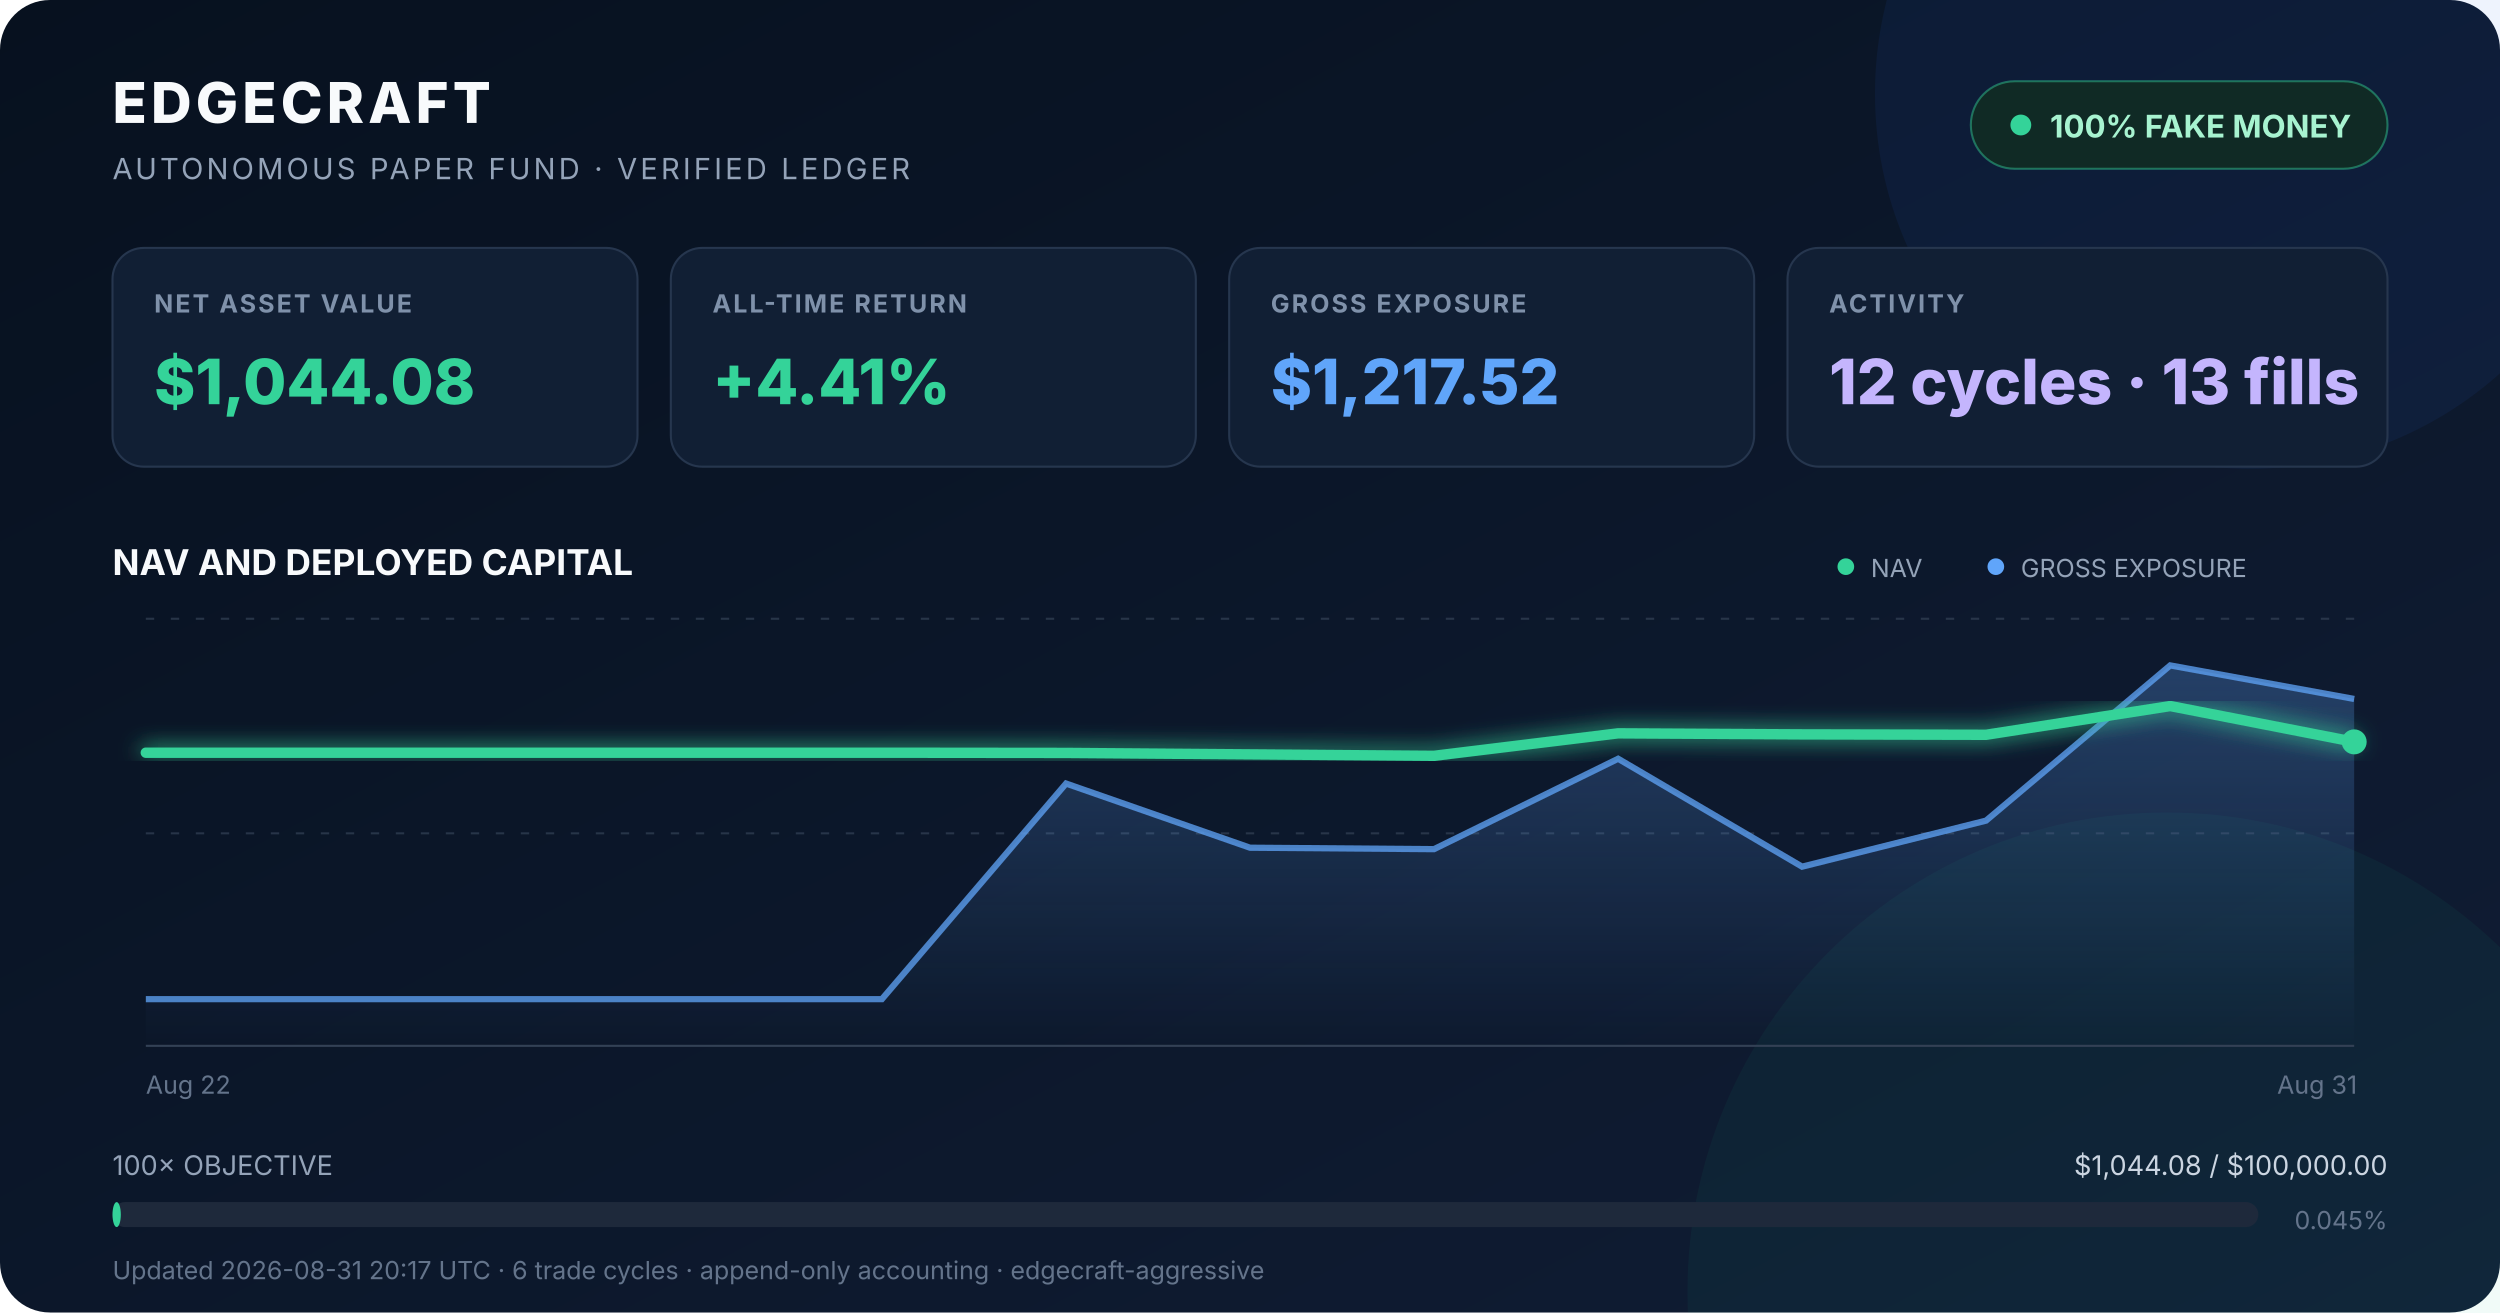
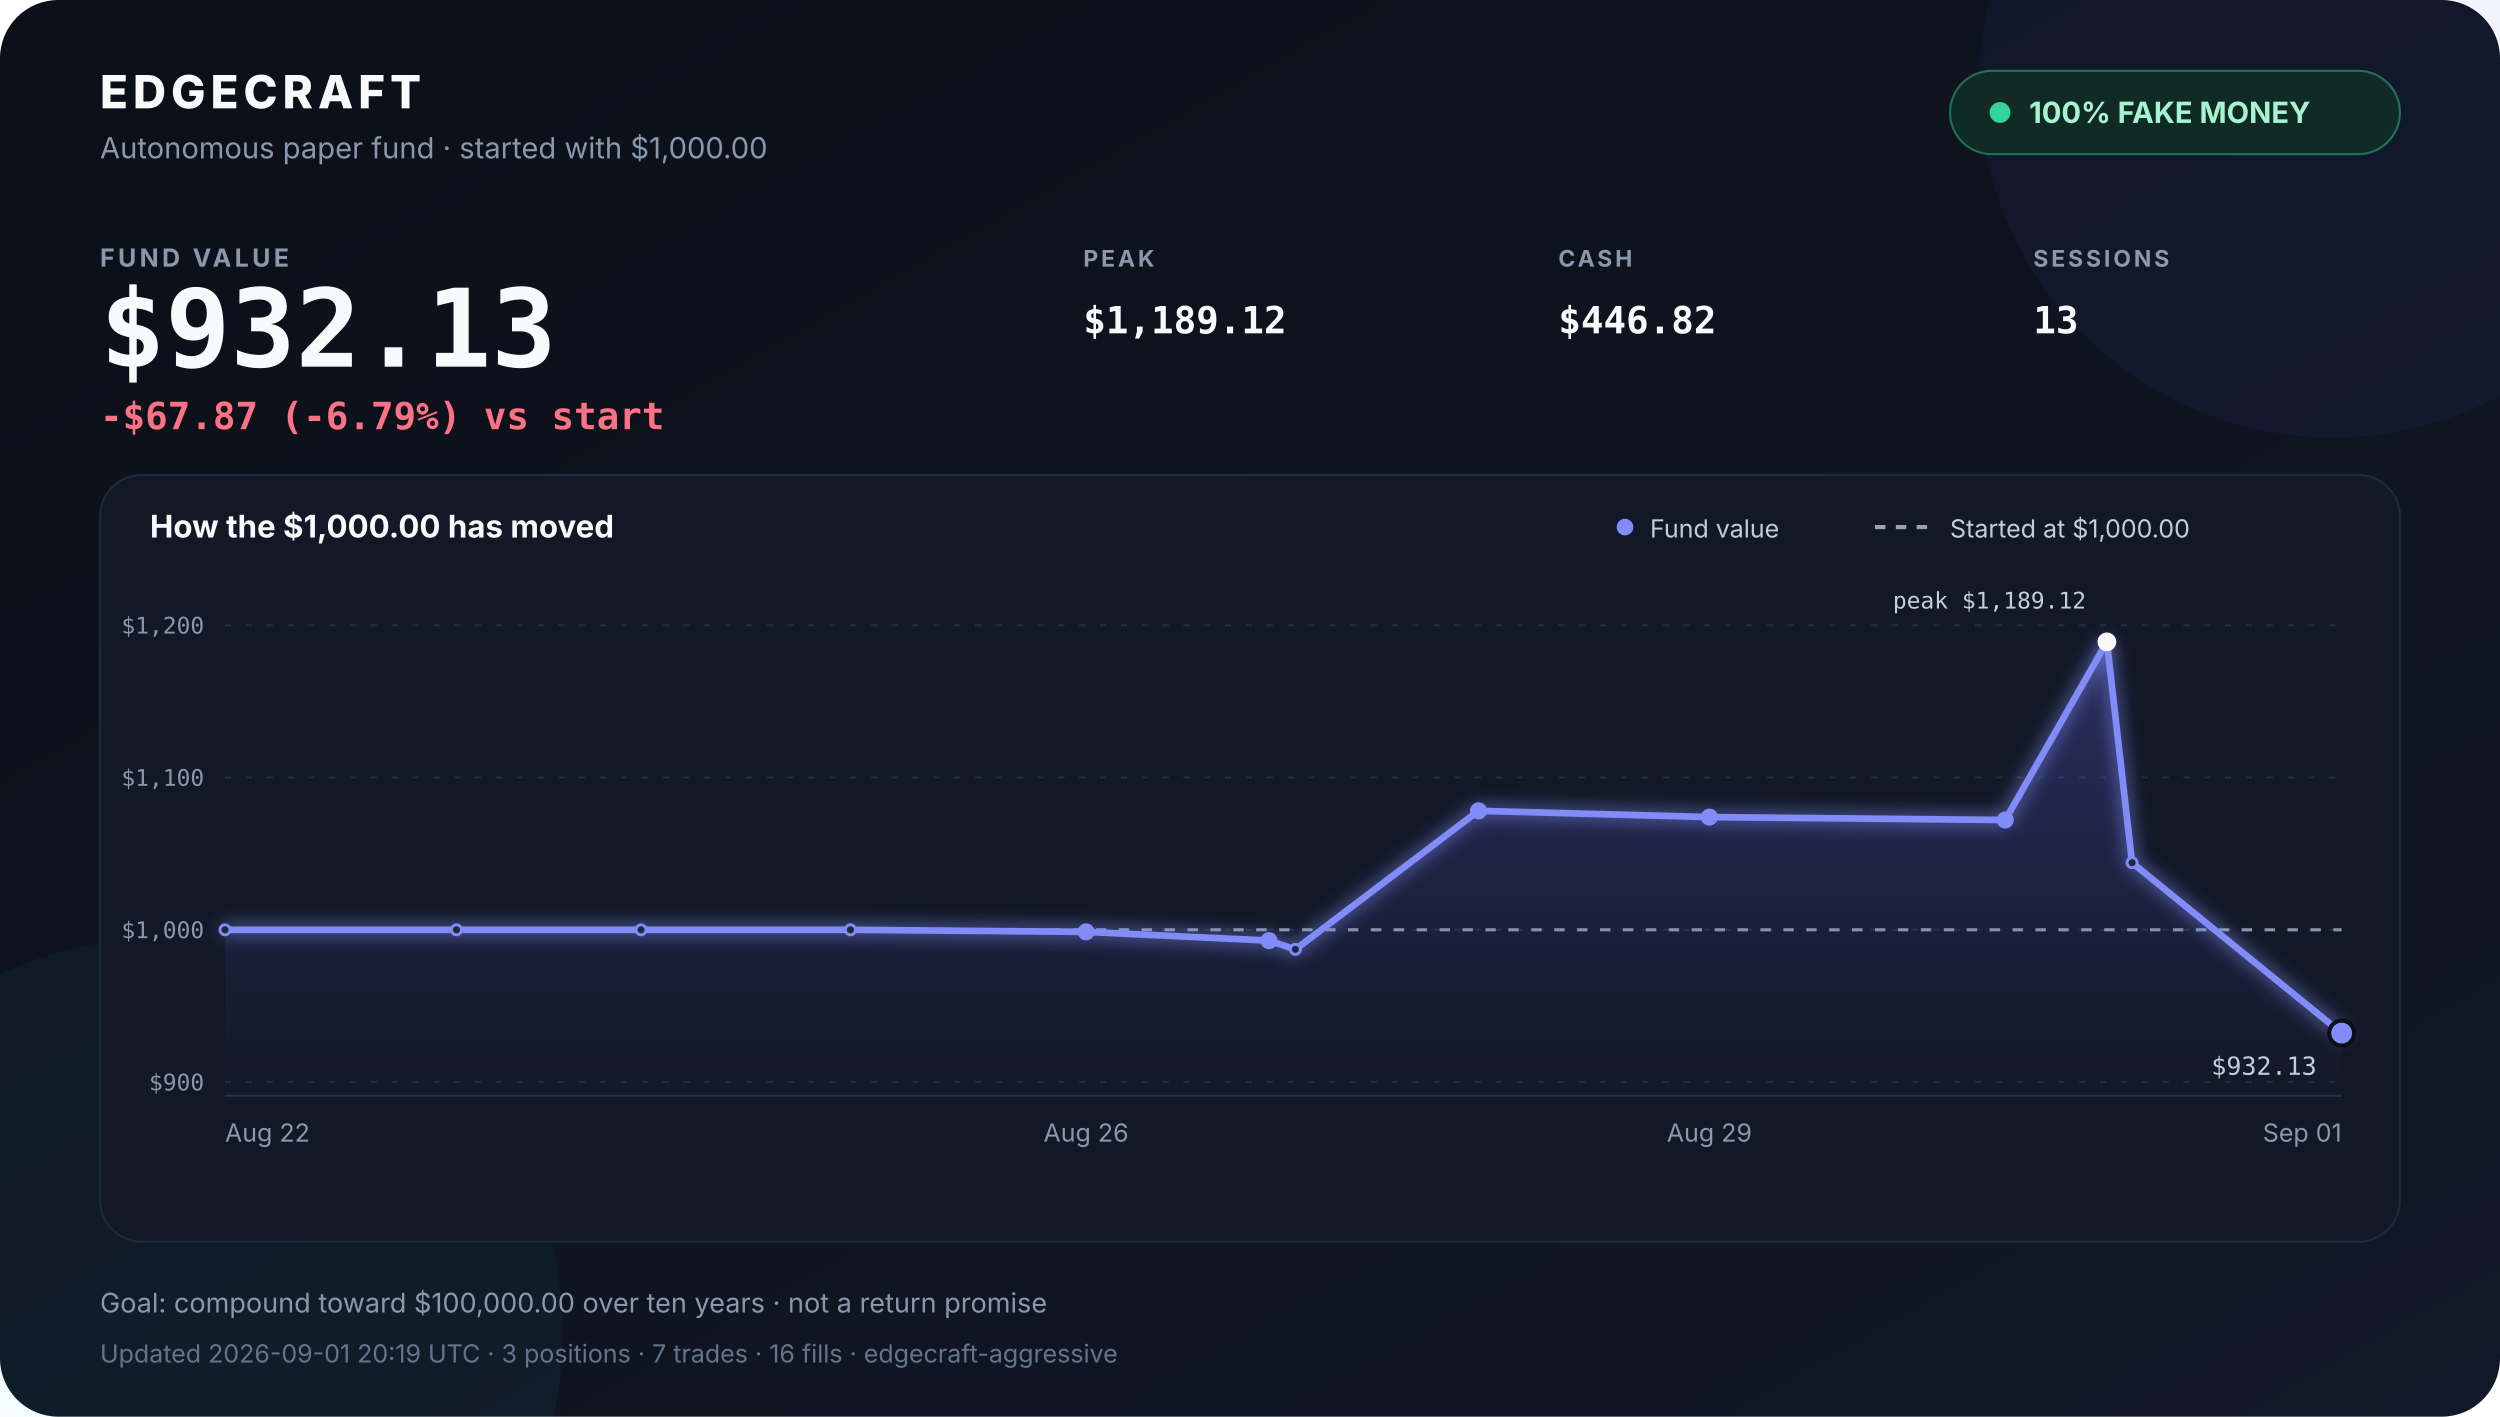
- <svg xmlns="http://www.w3.org/2000/svg" width="1200" height="630" viewBox="0 0 1200 630" role="img" aria-labelledby="title desc">
+ <svg xmlns="http://www.w3.org/2000/svg" width="1200" height="680" viewBox="0 0 1200 680" role="img" aria-labelledby="title desc">
  <defs>
    <linearGradient id="bg" x1="0" y1="0" x2="1" y2="1">
-       <stop stop-color="#07111f" />
-       <stop offset="1" stop-color="#101d35" />
+       <stop stop-color="#0b0f17" />
+       <stop offset="1" stop-color="#111827" />
    </linearGradient>
    <linearGradient id="area" x1="0" y1="0" x2="0" y2="1">
-       <stop stop-color="#60a5fa" stop-opacity=".28" />
-       <stop offset="1" stop-color="#60a5fa" stop-opacity="0" />
+       <stop stop-color="#6366f1" stop-opacity=".28" />
+       <stop offset="1" stop-color="#6366f1" stop-opacity="0" />
    </linearGradient>
    <filter id="glow">
-       <feGaussianBlur stdDeviation="5" result="b" />
+       <feGaussianBlur stdDeviation="4" result="b" />
      <feMerge>
        <feMergeNode in="b" />
        <feMergeNode in="SourceGraphic" />
      </feMerge>
    </filter>
  </defs>
-   <rect width="1200" height="630" rx="24" fill="url(#bg)" />
-   <circle cx="1080" cy="45" r="180" fill="#2563eb" opacity=".08" />
-   <circle cx="1040" cy="620" r="230" fill="#10b981" opacity=".06" />
+   <rect width="1200" height="680" rx="28" fill="url(#bg)" />
+   <circle cx="1120" cy="40" r="170" fill="#4f46e5" opacity=".07" />
+   <circle cx="80" cy="640" r="190" fill="#22d3ee" opacity=".05" />
  <g font-family="ui-sans-serif,system-ui,-apple-system,Segoe UI,sans-serif">
-     <text x="54" y="59" fill="#f8fafc" font-size="27" font-weight="800" letter-spacing="2">EDGECRAFT</text>
-     <text x="54" y="86" fill="#94a3b8" font-size="14" letter-spacing="1.5">AUTONOMOUS PAPER FUND · VERIFIED LEDGER</text>
-     <rect x="946" y="39" width="200" height="42" rx="21" fill="#102a25" stroke="#34d399" stroke-opacity=".45" />
-     <circle cx="970" cy="60" r="5" fill="#34d399" />
-     <text x="984" y="66" fill="#a7f3d0" font-size="15" font-weight="700">100% FAKE MONEY</text>
-     <rect x="54" y="119" width="252" height="105" rx="15" fill="#111f34" stroke="#26364e" />
-     <text x="74" y="150" fill="#7f91aa" font-size="12" font-weight="700" letter-spacing="1">NET ASSET VALUE</text>
-     <text x="74" y="194" fill="#34d399" font-size="30" font-weight="800">$1,044.08</text>
-     <rect x="322" y="119" width="252" height="105" rx="15" fill="#111f34" stroke="#26364e" />
-     <text x="342" y="150" fill="#7f91aa" font-size="12" font-weight="700" letter-spacing="1">ALL-TIME RETURN</text>
-     <text x="342" y="194" fill="#34d399" font-size="30" font-weight="800">+4.41%</text>
-     <rect x="590" y="119" width="252" height="105" rx="15" fill="#111f34" stroke="#26364e" />
-     <text x="610" y="150" fill="#7f91aa" font-size="12" font-weight="700" letter-spacing="1">GROSS EXPOSURE</text>
-     <text x="610" y="194" fill="#60a5fa" font-size="30" font-weight="800">$1,217.52</text>
-     <rect x="858" y="119" width="288" height="105" rx="15" fill="#111f34" stroke="#26364e" />
-     <text x="878" y="150" fill="#7f91aa" font-size="12" font-weight="700" letter-spacing="1">ACTIVITY</text>
-     <text x="878" y="194" fill="#c4b5fd" font-size="30" font-weight="800">12 cycles · 13 fills</text>
-     <text x="54" y="276" fill="#f8fafc" font-size="17" font-weight="700">NAV AND DEPLOYED CAPITAL</text>
-     <line x1="70" y1="502" x2="1130" y2="502" stroke="#334155" />
-     <line x1="70" y1="400" x2="1130" y2="400" stroke="#334155" stroke-dasharray="4 8" opacity=".7" />
-     <line x1="70" y1="297" x2="1130" y2="297" stroke="#334155" stroke-dasharray="4 8" opacity=".7" />
-     <polygon points="70,502 70.0,479.6 158.3,479.6 246.7,479.6 335.0,479.6 423.3,479.6 511.7,376.1 600.0,406.9 688.3,407.6 776.7,364.2 865.0,416.0 953.3,393.9 1041.7,319.4 1130.0,335.5 1130,502" fill="url(#area)" />
-     <polyline points="70.0,479.6 158.3,479.6 246.7,479.6 335.0,479.6 423.3,479.6 511.7,376.1 600.0,406.9 688.3,407.6 776.7,364.2 865.0,416.0 953.3,393.9 1041.7,319.4 1130.0,335.5" fill="none" stroke="#60a5fa" stroke-width="3" opacity=".75" />
-     <polyline points="70.0,361.3 158.3,361.3 246.7,361.3 335.0,361.3 423.3,361.3 511.7,361.4 600.0,362.1 688.3,362.8 776.7,352.0 865.0,352.5 953.3,352.7 1041.7,338.9 1130.0,356.1" fill="none" stroke="#34d399" stroke-width="5" stroke-linecap="round" stroke-linejoin="round" filter="url(#glow)" />
-     <circle cx="1130" cy="356.1" r="6" fill="#34d399" />
-     <text x="70" y="525" fill="#64748b" font-size="12">Aug 22</text>
-     <text x="1093" y="525" fill="#64748b" font-size="12">Aug 31</text>
-     <circle cx="886" cy="272" r="4" fill="#34d399" />
-     <text x="898" y="277" fill="#94a3b8" font-size="12">NAV</text>
-     <circle cx="958" cy="272" r="4" fill="#60a5fa" />
-     <text x="970" y="277" fill="#94a3b8" font-size="12">GROSS EXPOSURE</text>
-     <text x="54" y="564" fill="#94a3b8" font-size="13">100× OBJECTIVE</text>
-     <text x="1146" y="564" text-anchor="end" fill="#cbd5e1" font-size="13">$1,044.08 / $100,000.00</text>
-     <rect x="54" y="577" width="1030" height="12" rx="6" fill="#1e293b" />
-     <rect x="54" y="577" width="4" height="12" rx="6" fill="#34d399" />
-     <text x="1146" y="590" text-anchor="end" fill="#64748b" font-size="12">0.045%</text>
-     <text x="54" y="614" fill="#64748b" font-size="12">Updated 2026-08-31 20:17 UTC · 6 trade cycles · append-only accounting · edgecraft-aggressive</text>
+     <text x="48" y="52" fill="#f8fafc" font-size="22" font-weight="800" letter-spacing="2.4">EDGECRAFT</text>
+     <text x="48" y="76" fill="#8b97ab" font-size="14">Autonomous paper fund · started with $1,000.00</text>
+     <rect x="936" y="34" width="216" height="40" rx="20" fill="#102a25" stroke="#34d399" stroke-opacity=".45" />
+     <circle cx="960" cy="54" r="5" fill="#34d399" />
+     <text x="974" y="59" fill="#a7f3d0" font-size="14" font-weight="700">100% FAKE MONEY</text>
+     <text x="48" y="128" fill="#8b97ab" font-size="12" font-weight="700" letter-spacing="1.6">FUND VALUE</text>
+     <text x="48" y="176" fill="#f8fafc" font-size="52" font-weight="800" font-family="ui-monospace,SFMono-Regular,Menlo,monospace">$932.13</text>
+     <text x="48" y="206" fill="#fb7185" font-size="18" font-weight="700" font-family="ui-monospace,SFMono-Regular,Menlo,monospace">-$67.87  (-6.79%) vs start</text>
+     <text x="520" y="128" fill="#8b97ab" font-size="11" font-weight="700" letter-spacing="1.4">PEAK</text>
+     <text x="520" y="160" fill="#f8fafc" font-size="18" font-weight="700" font-family="ui-monospace,SFMono-Regular,Menlo,monospace">$1,189.12</text>
+     <text x="748" y="128" fill="#8b97ab" font-size="11" font-weight="700" letter-spacing="1.4">CASH</text>
+     <text x="748" y="160" fill="#f8fafc" font-size="18" font-weight="700" font-family="ui-monospace,SFMono-Regular,Menlo,monospace">$446.82</text>
+     <text x="976" y="128" fill="#8b97ab" font-size="11" font-weight="700" letter-spacing="1.4">SESSIONS</text>
+     <text x="976" y="160" fill="#f8fafc" font-size="18" font-weight="700" font-family="ui-monospace,SFMono-Regular,Menlo,monospace">13</text>
+     <rect x="48" y="228" width="1104" height="368" rx="20" fill="#121826" stroke="#1e293b" />
+     <text x="72" y="258" fill="#f8fafc" font-size="15" font-weight="700">How the $1,000.00 has moved</text>
+     <circle cx="780" cy="253" r="4" fill="#818cf8" />
+     <text x="792" y="258" fill="#c5cddb" font-size="12">Fund value</text>
+     <line x1="900" y1="253" x2="928" y2="253" stroke="#94a3b8" stroke-width="2" stroke-dasharray="5 5" />
+     <text x="936" y="258" fill="#c5cddb" font-size="12">Started at $1,000.00</text>
+     <line x1="108" y1="526" x2="1124" y2="526" stroke="#243044" />
+     <line x1="108" y1="519.4" x2="1124" y2="519.4" stroke="#243044" stroke-dasharray="3 7" opacity=".85" />
+     <text x="98" y="523.4" text-anchor="end" fill="#8b97ab" font-size="11" font-family="ui-monospace,SFMono-Regular,Menlo,monospace">$900</text>
+     <line x1="108" y1="446.3" x2="1124" y2="446.3" stroke="#243044" stroke-dasharray="3 7" opacity=".85" />
+     <text x="98" y="450.3" text-anchor="end" fill="#8b97ab" font-size="11" font-family="ui-monospace,SFMono-Regular,Menlo,monospace">$1,000</text>
+     <line x1="108" y1="373.2" x2="1124" y2="373.2" stroke="#243044" stroke-dasharray="3 7" opacity=".85" />
+     <text x="98" y="377.2" text-anchor="end" fill="#8b97ab" font-size="11" font-family="ui-monospace,SFMono-Regular,Menlo,monospace">$1,100</text>
+     <line x1="108" y1="300.1" x2="1124" y2="300.1" stroke="#243044" stroke-dasharray="3 7" opacity=".85" />
+     <text x="98" y="304.1" text-anchor="end" fill="#8b97ab" font-size="11" font-family="ui-monospace,SFMono-Regular,Menlo,monospace">$1,200</text>
+     <line x1="108" y1="446.3" x2="1124" y2="446.3" stroke="#94a3b8" stroke-width="1.5" stroke-dasharray="5 6" opacity=".9" />
+     <polygon points="108.0,526.0 108.0,446.3 219.1,446.3 307.7,446.3 408.2,446.3 521.3,447.3 609.1,451.5 621.8,455.7 709.7,389.2 820.5,392.2 962.5,393.6 1011.3,308.1 1023.4,414.1 1124.0,495.9 1124.0,526.0" fill="url(#area)" />
+     <polyline points="108.0,446.3 219.1,446.3 307.7,446.3 408.2,446.3 521.3,447.3 609.1,451.5 621.8,455.7 709.7,389.2 820.5,392.2 962.5,393.6 1011.3,308.1 1023.4,414.1 1124.0,495.9" fill="none" stroke="#818cf8" stroke-width="3.2" stroke-linecap="round" stroke-linejoin="round" filter="url(#glow)" />
+     <circle cx="108.0" cy="446.3" r="2.4" fill="#1e293b" stroke="#818cf8" stroke-width="1.4" />
+     <circle cx="219.1" cy="446.3" r="2.4" fill="#1e293b" stroke="#818cf8" stroke-width="1.4" />
+     <circle cx="307.7" cy="446.3" r="2.4" fill="#1e293b" stroke="#818cf8" stroke-width="1.4" />
+     <circle cx="408.2" cy="446.3" r="2.4" fill="#1e293b" stroke="#818cf8" stroke-width="1.4" />
+     <circle cx="521.3" cy="447.3" r="3.4" fill="#818cf8" stroke="#818cf8" stroke-width="1.4" />
+     <circle cx="609.1" cy="451.5" r="3.4" fill="#818cf8" stroke="#818cf8" stroke-width="1.4" />
+     <circle cx="621.8" cy="455.7" r="2.4" fill="#1e293b" stroke="#818cf8" stroke-width="1.4" />
+     <circle cx="709.7" cy="389.2" r="3.4" fill="#818cf8" stroke="#818cf8" stroke-width="1.4" />
+     <circle cx="820.5" cy="392.2" r="3.4" fill="#818cf8" stroke="#818cf8" stroke-width="1.4" />
+     <circle cx="962.5" cy="393.6" r="3.4" fill="#818cf8" stroke="#818cf8" stroke-width="1.4" />
+     <circle cx="1011.3" cy="308.1" r="3.4" fill="#818cf8" stroke="#818cf8" stroke-width="1.4" />
+     <circle cx="1023.4" cy="414.1" r="2.4" fill="#1e293b" stroke="#818cf8" stroke-width="1.4" />
+     <circle cx="1124.0" cy="495.9" r="3.4" fill="#818cf8" stroke="#818cf8" stroke-width="1.4" />
+     <circle cx="1011.3" cy="308.1" r="4.5" fill="#f8fafc" />
+     <text x="1001.3" y="292.1" text-anchor="end" fill="#c5cddb" font-size="11" font-family="ui-monospace,SFMono-Regular,Menlo,monospace">peak $1,189.12</text>
+     <circle cx="1124.0" cy="495.9" r="6" fill="#818cf8" stroke="#0b0f17" stroke-width="2" />
+     <text x="1112.0" y="515.9" text-anchor="end" fill="#c5cddb" font-size="12" font-family="ui-monospace,SFMono-Regular,Menlo,monospace">$932.13</text>
+     <text x="108.0" y="548" text-anchor="start" fill="#8b97ab" font-size="12">Aug 22</text>
+     <text x="521.3" y="548" text-anchor="middle" fill="#8b97ab" font-size="12">Aug 26</text>
+     <text x="820.5" y="548" text-anchor="middle" fill="#8b97ab" font-size="12">Aug 29</text>
+     <text x="1124.0" y="548" text-anchor="end" fill="#8b97ab" font-size="12">Sep 01</text>
+     <text x="48" y="630" fill="#8b97ab" font-size="13">Goal: compound toward $100,000.00 over ten years · not a return promise</text>
+     <text x="48" y="654" fill="#64748b" font-size="12">Updated 2026-09-01 20:19 UTC · 3 positions · 7 trades · 16 fills · edgecraft-aggressive</text>
  </g>
</svg>
